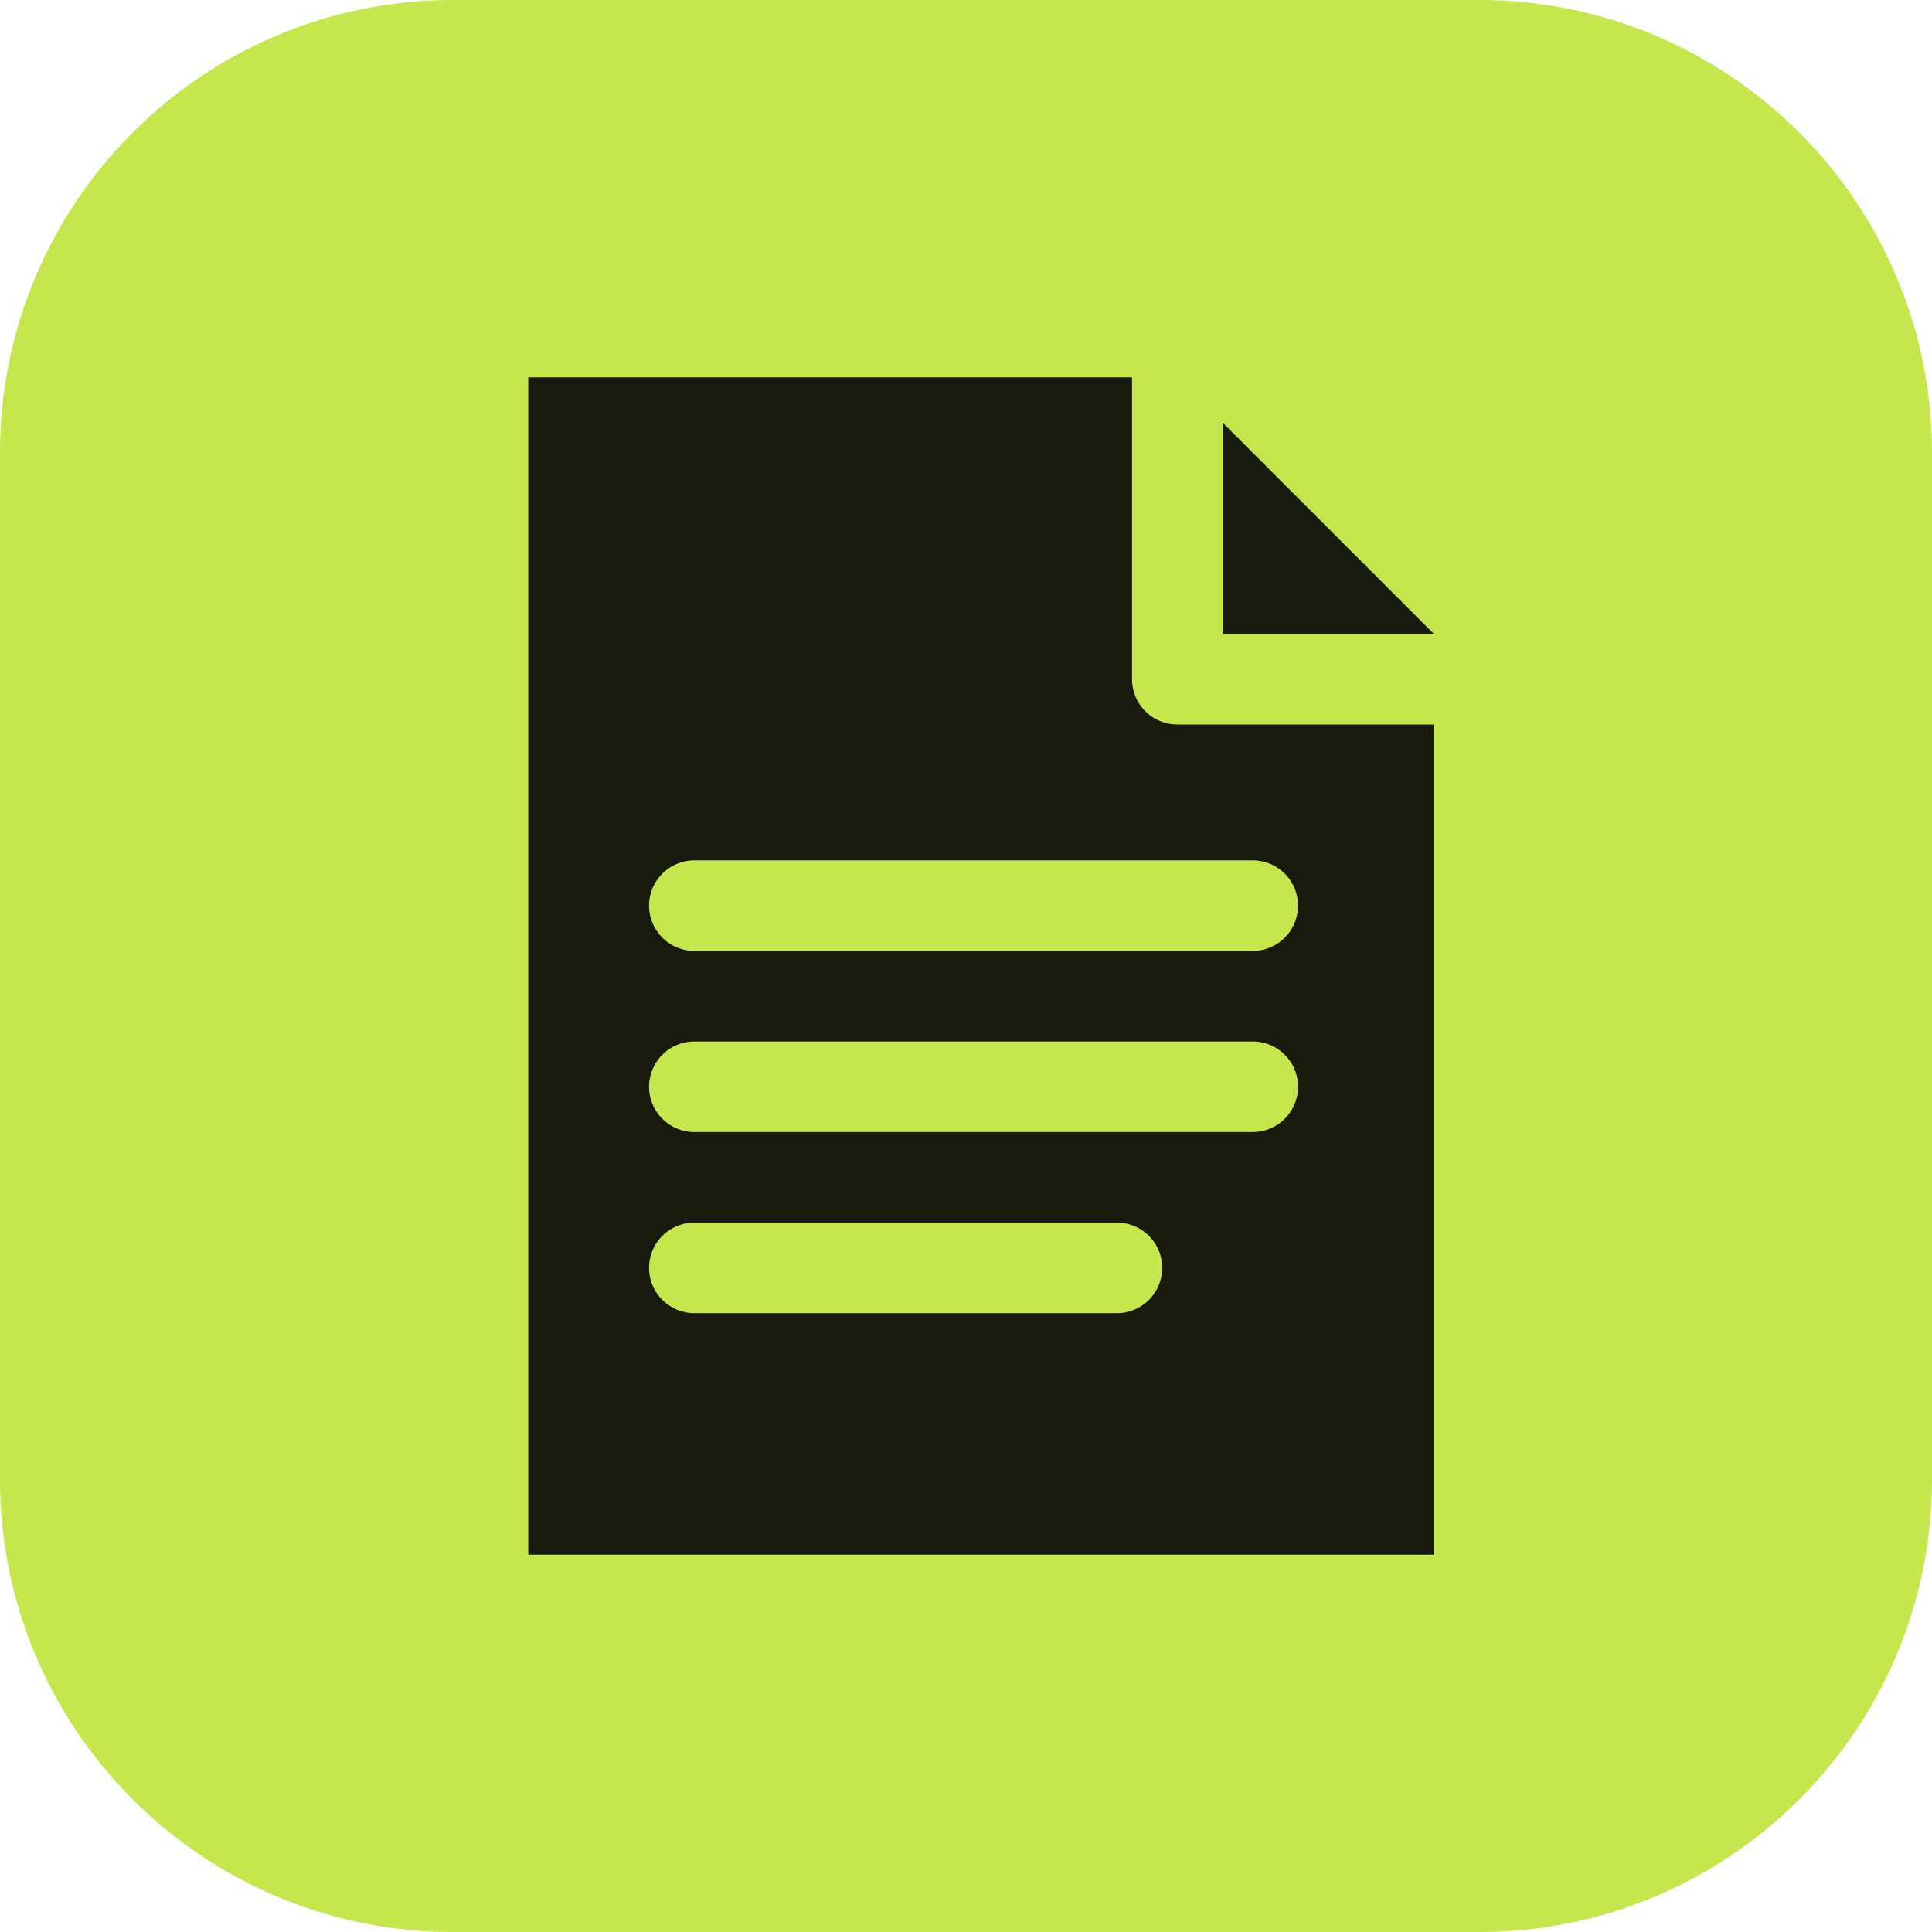
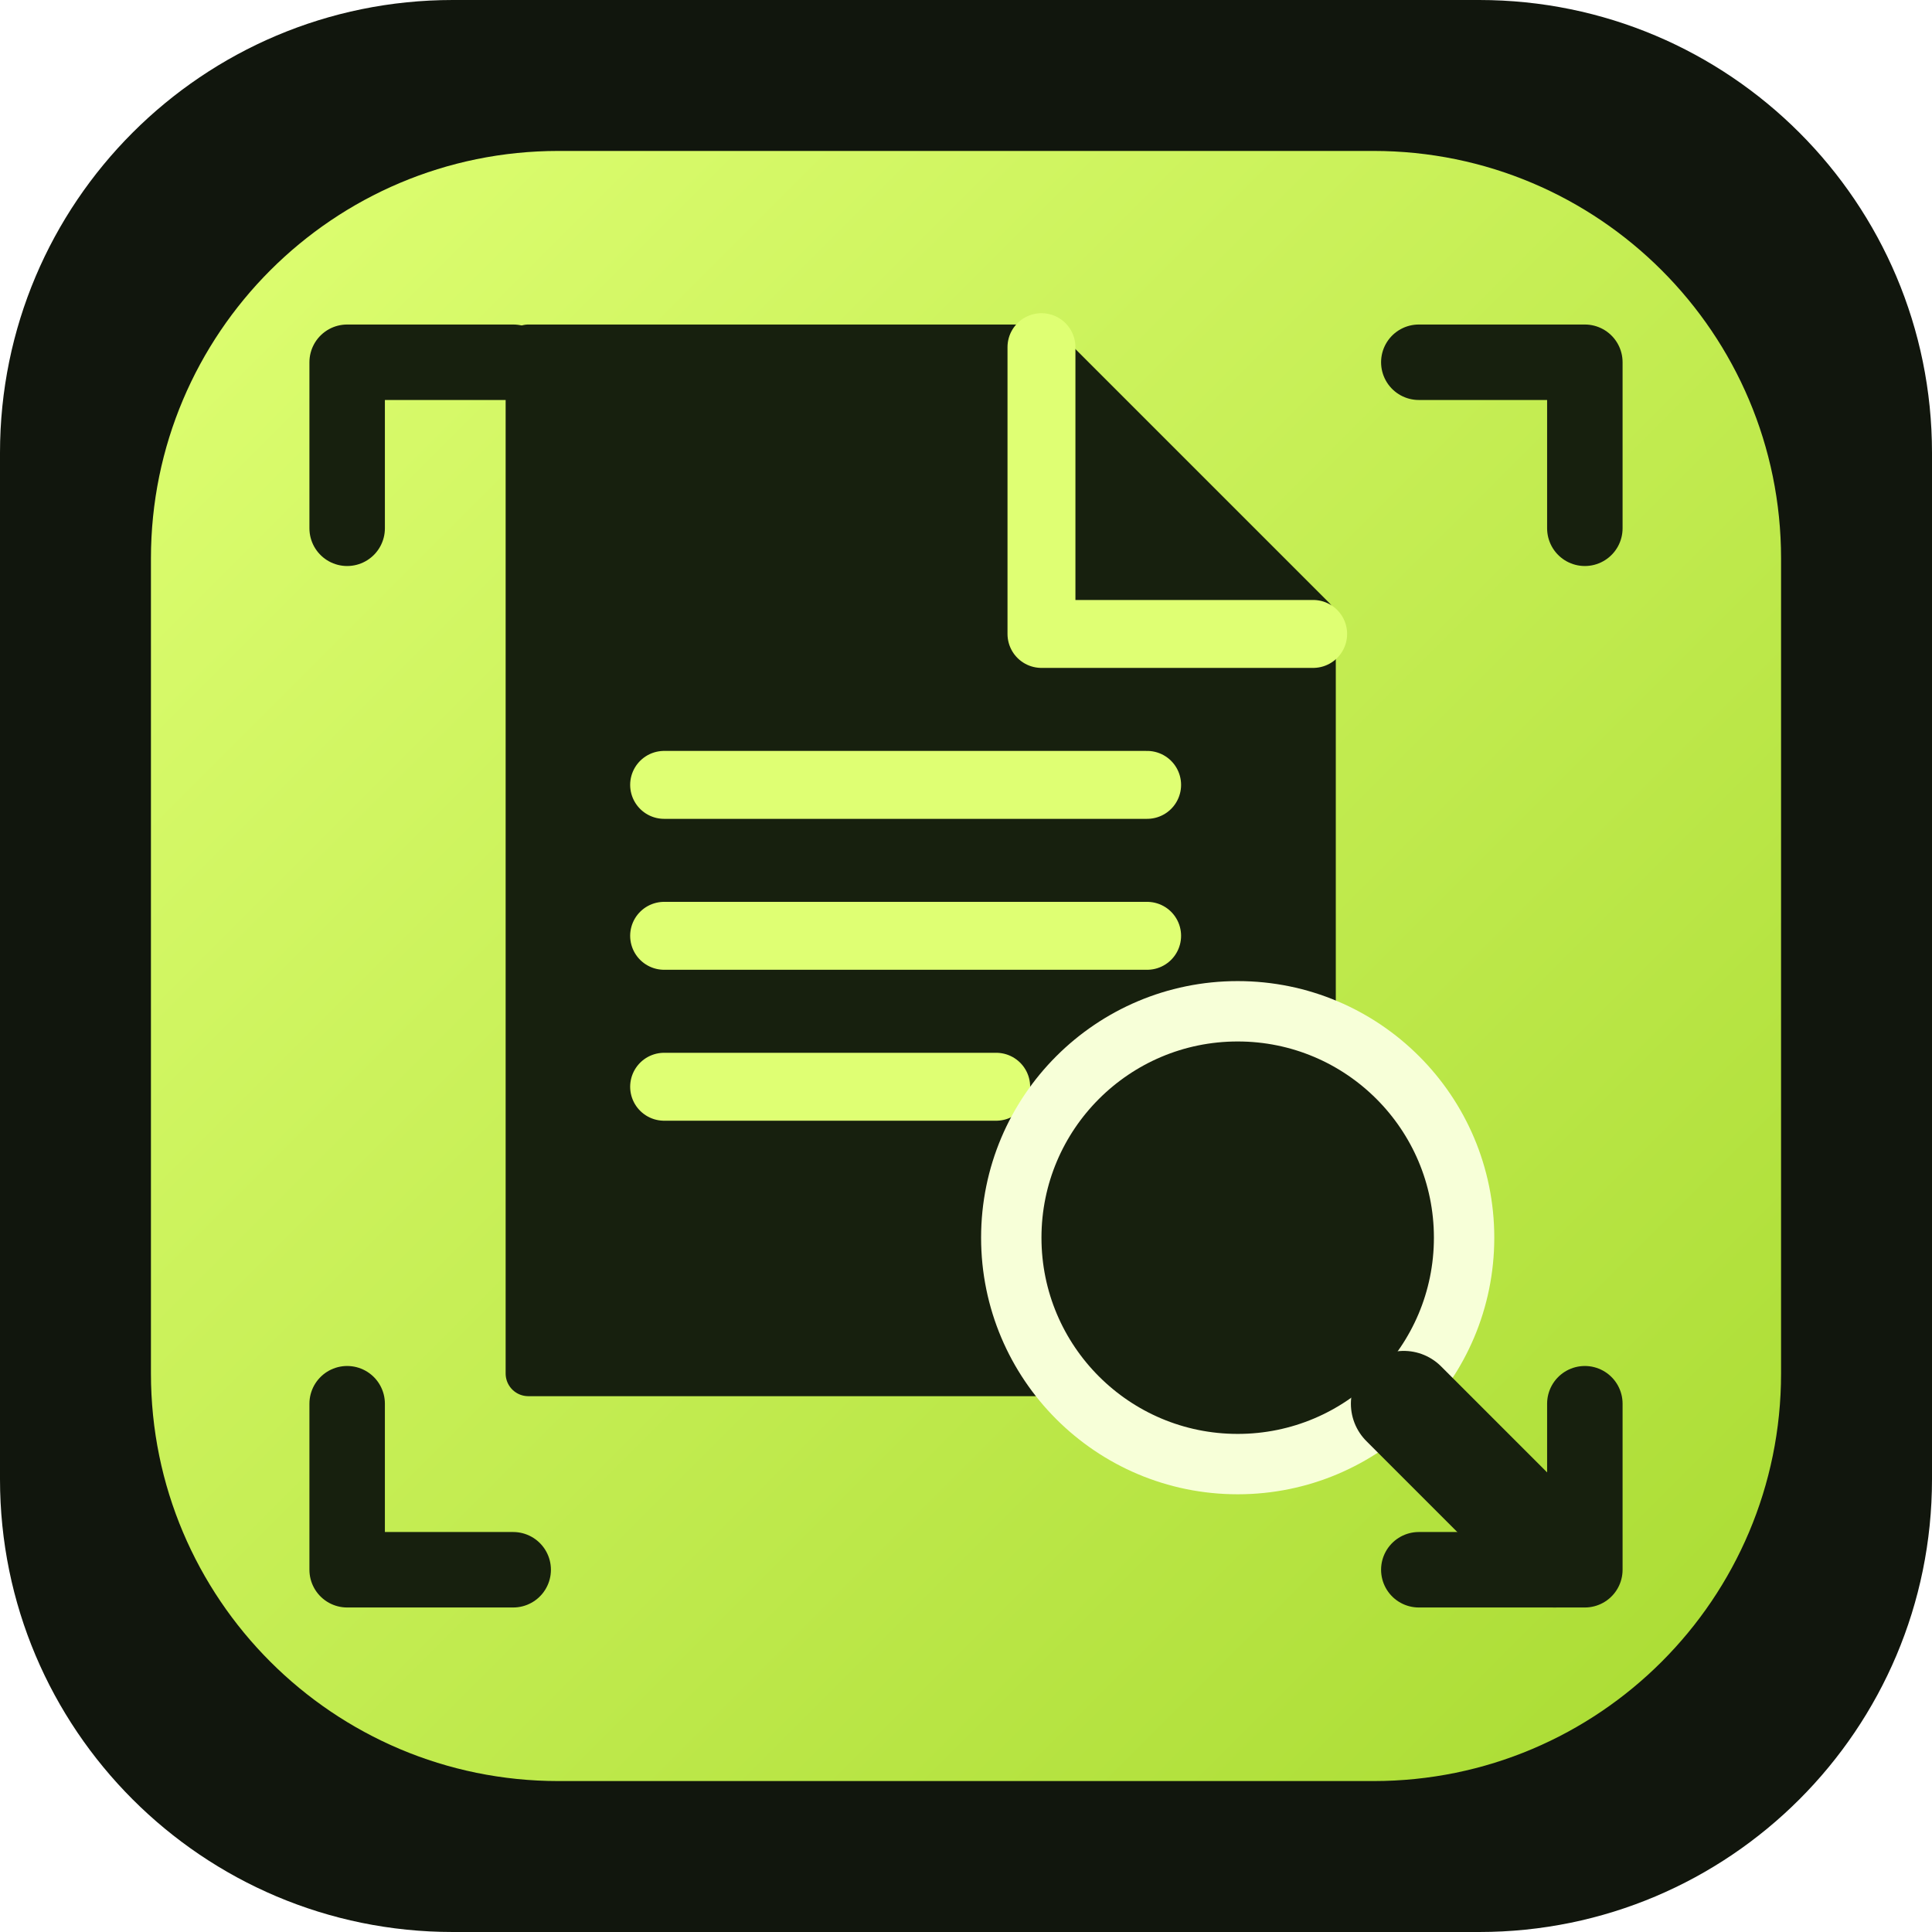
<svg xmlns="http://www.w3.org/2000/svg" viewBox="0 0 128 128">
-   <rect width="128" height="128" rx="30" fill="#c5e64c" />
-   <path d="M35 25h43l17 17v61H35z" fill="#171a0c" />
-   <path d="M78 25v20h17M46 60h37M46 72h37M46 84h28" fill="none" stroke="#c5e64c" stroke-width="6" stroke-linecap="round" stroke-linejoin="round" />
+   <defs>
+     <linearGradient id="bg" x1="0" y1="0" x2="1" y2="1">
+       <stop stop-color="#dfff73" />
+       <stop offset="1" stop-color="#a9db32" />
+     </linearGradient>
+   </defs>
+   <rect width="128" height="128" rx="30" fill="#11160d" />
+   <rect x="10" y="10" width="108" height="108" rx="27" fill="url(#bg)" />
+   <path d="M35 23H69L87 41V91H35Z" fill="#17200e" stroke="#17200e" stroke-width="3" stroke-linejoin="round" />
+   <path d="M69 23V42H87M44 52H76M44 62H76M44 72H66" fill="none" stroke="#dfff73" stroke-width="4.5" stroke-linecap="round" stroke-linejoin="round" />
+   <path d="M23 35V24H34M94 24H105V35M23 93V104H34M94 104H105V93" fill="none" stroke="#17200e" stroke-width="5" stroke-linecap="round" stroke-linejoin="round" />
+   <circle cx="82" cy="82" r="15" fill="#17200e" stroke="#f7ffd8" stroke-width="4" />
+   <path d="m93 93 10 10" stroke="#17200e" stroke-width="7" stroke-linecap="round" />
</svg>
